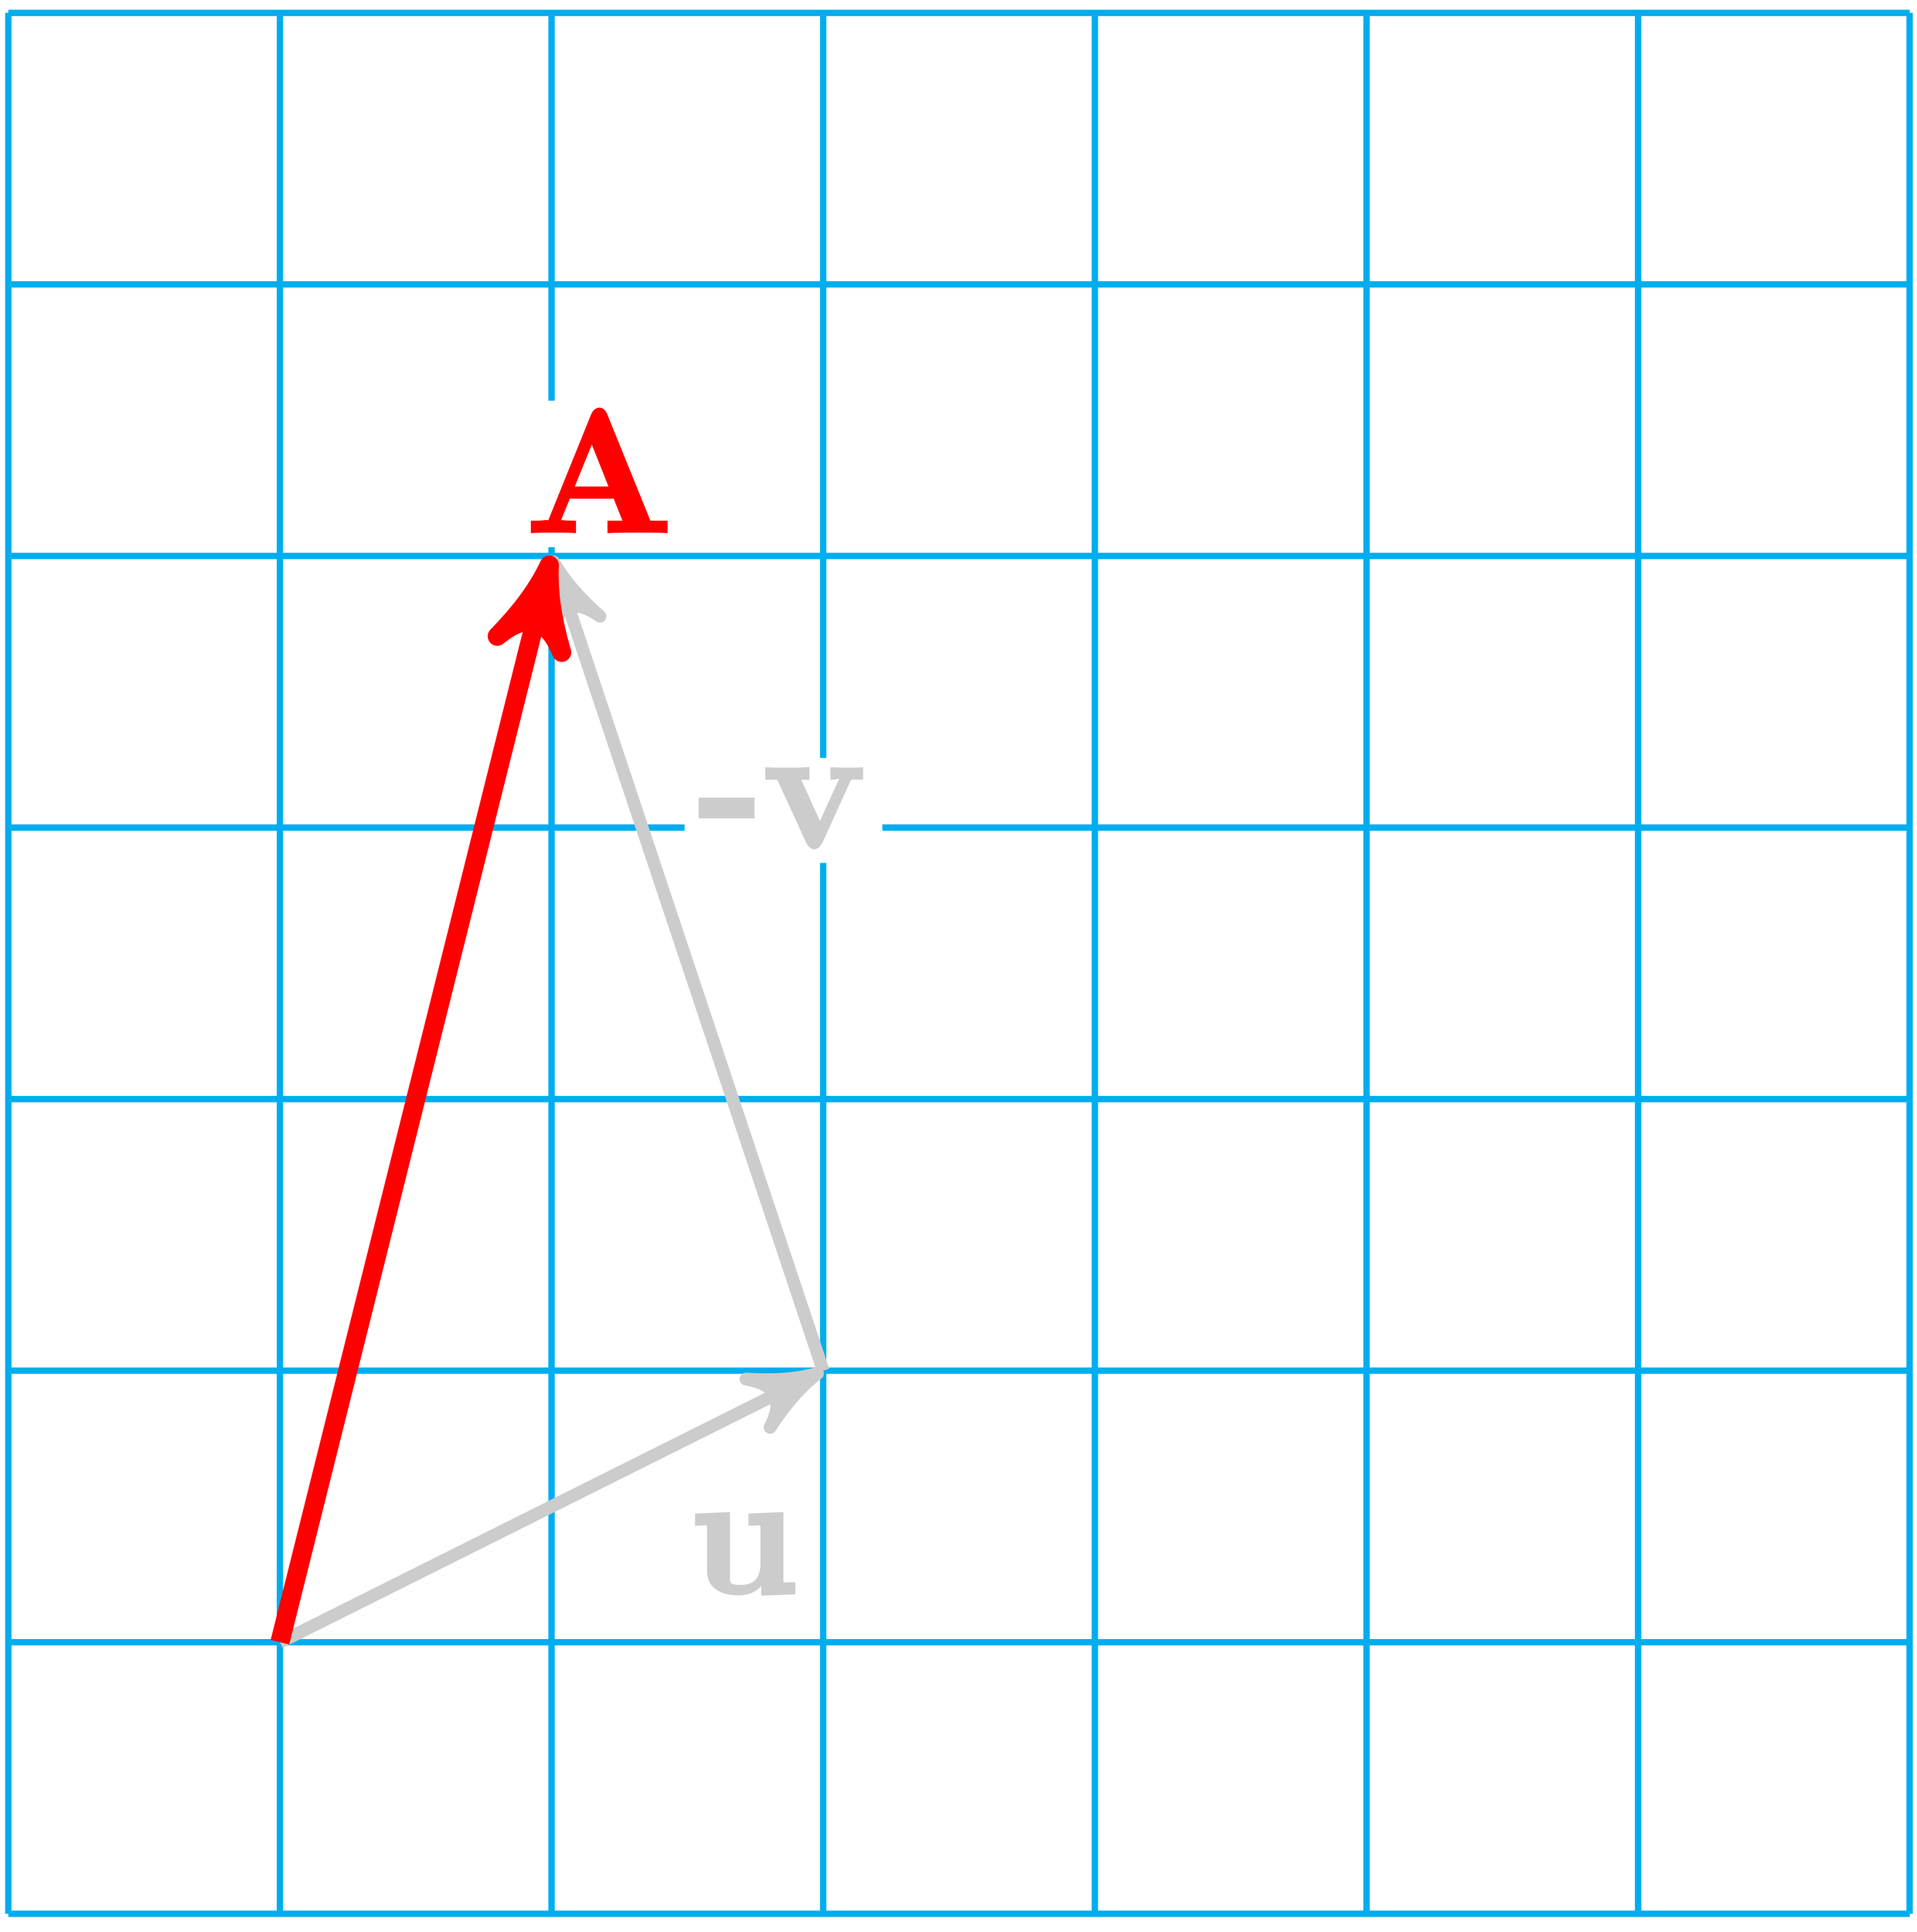
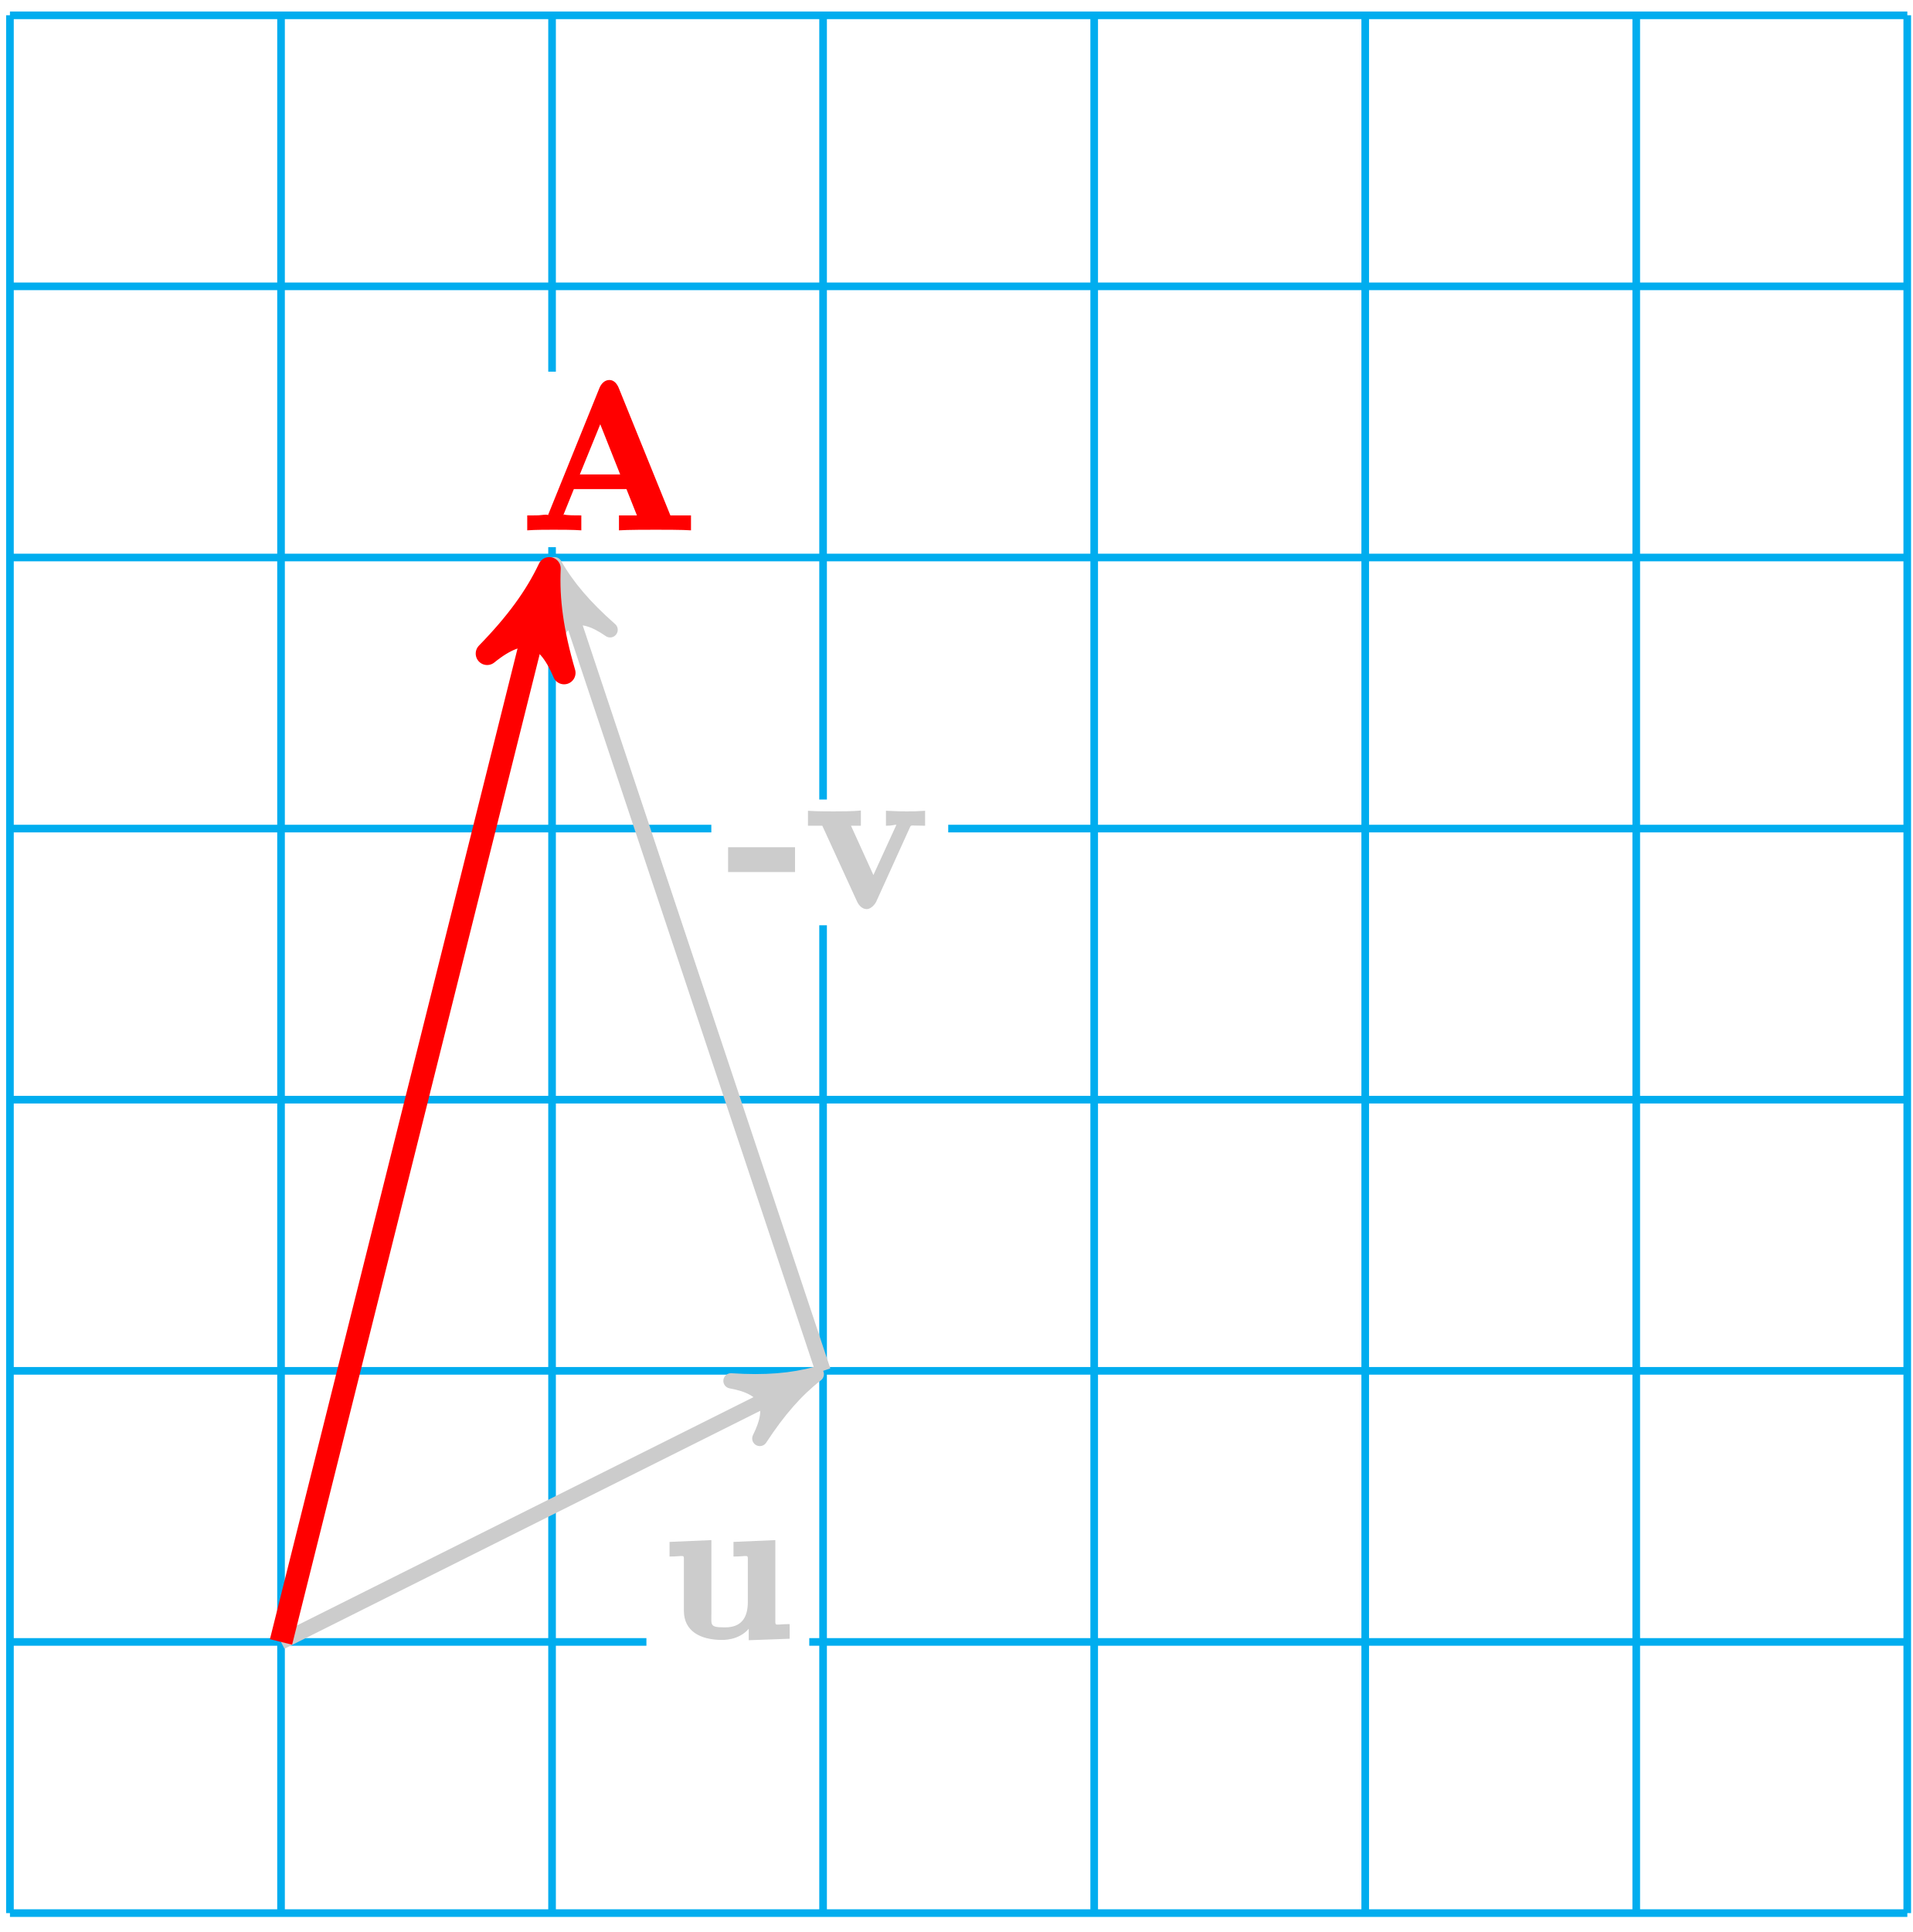
- <svg xmlns="http://www.w3.org/2000/svg" xmlns:xlink="http://www.w3.org/1999/xlink" width="120pt" height="121pt" viewBox="0 0 120 121" version="1.1">
+ <svg xmlns="http://www.w3.org/2000/svg" xmlns:xlink="http://www.w3.org/1999/xlink" width="100pt" height="101pt" viewBox="0 0 100 101" version="1.1">
  <defs>
    <g>
      <symbol overflow="visible" id="glyph0-0">
        <path style="stroke:none;" d="" />
      </symbol>
      <symbol overflow="visible" id="glyph0-1">
        <path style="stroke:none;" d="M 3.656 -4.906 L 3.656 -4.297 C 4.469 -4.297 4.406 -4.453 4.406 -4.031 L 4.406 -1.922 C 4.406 -1.094 4.062 -0.594 3.219 -0.594 C 2.406 -0.594 2.5 -0.703 2.5 -1.297 L 2.5 -5.156 L 0.312 -5.062 L 0.312 -4.297 C 1.125 -4.297 1.062 -4.453 1.062 -4.031 L 1.062 -1.469 C 1.062 -0.391 1.922 0.062 3.062 0.062 C 3.328 0.062 4.203 0.016 4.656 -0.812 L 4.453 -0.812 L 4.453 0.078 L 6.594 0 L 6.594 -0.766 C 5.797 -0.766 5.844 -0.609 5.844 -1.031 L 5.844 -5.156 L 3.656 -5.062 Z M 3.656 -4.906 " />
      </symbol>
      <symbol overflow="visible" id="glyph0-2">
        <path style="stroke:none;" d="M 3.484 -2.047 L 3.484 -3.188 L -0.016 -3.188 L -0.016 -1.891 L 3.484 -1.891 Z M 3.484 -2.047 " />
      </symbol>
      <symbol overflow="visible" id="glyph0-3">
        <path style="stroke:none;" d="M 5.453 -4.219 C 5.531 -4.375 5.453 -4.312 6.25 -4.312 L 6.25 -5.094 C 5.734 -5.062 5.719 -5.062 5.281 -5.062 C 4.984 -5.062 4.969 -5.062 4.203 -5.094 L 4.203 -4.312 C 4.641 -4.312 4.734 -4.406 4.734 -4.344 C 4.734 -4.328 4.781 -4.422 4.828 -4.531 L 3.547 -1.734 L 2.375 -4.312 L 2.891 -4.312 L 2.891 -5.109 C 2.516 -5.062 1.766 -5.062 1.469 -5.062 C 1.156 -5.062 0.531 -5.062 0.125 -5.094 L 0.125 -4.312 L 0.875 -4.312 L 2.688 -0.359 C 2.781 -0.156 2.953 0.047 3.203 0.047 C 3.375 0.047 3.578 -0.125 3.688 -0.328 Z M 5.453 -4.219 " />
      </symbol>
      <symbol overflow="visible" id="glyph0-4">
        <path style="stroke:none;" d="M 5.062 -7.438 C 4.984 -7.625 4.828 -7.844 4.578 -7.844 C 4.312 -7.844 4.141 -7.625 4.062 -7.438 L 1.406 -0.875 C 1.328 -0.703 1.469 -0.828 1.156 -0.797 C 0.891 -0.766 0.844 -0.766 0.609 -0.766 L 0.281 -0.766 L 0.281 0.016 C 0.703 -0.016 1.344 -0.016 1.656 -0.016 C 1.953 -0.016 2.734 -0.016 3.109 0.016 L 3.109 -0.766 C 2.75 -0.766 2.344 -0.766 2.203 -0.812 C 2.203 -0.828 2.156 -0.75 2.156 -0.75 L 2.719 -2.141 L 5.469 -2.141 L 6.016 -0.766 L 5.078 -0.766 L 5.078 0.016 C 5.562 -0.016 6.594 -0.016 7.016 -0.016 C 7.359 -0.016 8.453 -0.016 8.844 0.016 L 8.844 -0.766 L 7.766 -0.766 Z M 3.969 -5.859 L 5.141 -2.906 L 3.031 -2.906 L 4.234 -5.859 Z M 3.969 -5.859 " />
      </symbol>
    </g>
  </defs>
  <g id="surface1">
-     <path style="fill:none;stroke-width:0.399;stroke-linecap:butt;stroke-linejoin:miter;stroke:rgb(0%,67.839%,93.729%);stroke-opacity:1;stroke-miterlimit:10;" d="M -0 0.001 L 119.058 0.001 M -0 17.008 L 119.058 17.008 M -0 34.016 L 119.058 34.016 M -0 51.024 L 119.058 51.024 M -0 68.032 L 119.058 68.032 M -0 85.04 L 119.058 85.04 M -0 102.051 L 119.058 102.051 M -0 119.051 L 119.058 119.051 M -0 0.001 L -0 119.059 M 17.007 0.001 L 17.007 119.059 M 34.015 0.001 L 34.015 119.059 M 51.023 0.001 L 51.023 119.059 M 68.035 0.001 L 68.035 119.059 M 85.043 0.001 L 85.043 119.059 M 102.05 0.001 L 102.05 119.059 M 119.05 0.001 L 119.05 119.059 " transform="matrix(1,0,0,-1,0.52,119.86)" />
-     <path style="fill:none;stroke-width:0.797;stroke-linecap:butt;stroke-linejoin:miter;stroke:rgb(79.999%,79.999%,79.999%);stroke-opacity:1;stroke-miterlimit:10;" d="M 17.007 17.008 L 49.738 33.372 " transform="matrix(1,0,0,-1,0.52,119.86)" />
-     <path style="fill-rule:nonzero;fill:rgb(79.999%,79.999%,79.999%);fill-opacity:1;stroke-width:0.797;stroke-linecap:butt;stroke-linejoin:round;stroke:rgb(79.999%,79.999%,79.999%);stroke-opacity:1;stroke-miterlimit:10;" d="M 1.036 0.002 C -0.259 0.258 -1.553 0.775 -3.109 1.683 C -1.555 0.519 -1.555 -0.516 -3.109 -1.684 C -1.555 -0.777 -0.261 -0.259 1.036 0.002 Z M 1.036 0.002 " transform="matrix(0.898,-0.44897,-0.44897,-0.898,50.25848,86.48662)" />
-     <path style=" stroke:none;fill-rule:nonzero;fill:rgb(100%,100%,100%);fill-opacity:1;" d="M 50.824 94.172 L 42.305 94.172 L 42.305 100.746 L 50.824 100.746 Z M 50.824 94.172 " />
+     <path style="fill:none;stroke-width:0.399;stroke-linecap:butt;stroke-linejoin:miter;stroke:rgb(0%,67.839%,93.729%);stroke-opacity:1;stroke-miterlimit:10;" d="M -0 -0.002 L 99.214 -0.002 M -0 14.174 L 99.214 14.174 M -0 28.346 L 99.214 28.346 M -0 42.522 L 99.214 42.522 M -0 56.694 L 99.214 56.694 M -0 70.865 L 99.214 70.865 M -0 85.041 L 99.214 85.041 M -0 99.209 L 99.214 99.209 M -0 -0.002 L -0 99.213 M 14.175 -0.002 L 14.175 99.213 M 28.347 -0.002 L 28.347 99.213 M 42.519 -0.002 L 42.519 99.213 M 56.695 -0.002 L 56.695 99.213 M 70.867 -0.002 L 70.867 99.213 M 85.039 -0.002 L 85.039 99.213 M 99.21 -0.002 L 99.21 99.213 " transform="matrix(1,0,0,-1,0.52,100.01)" />
+     <path style="fill:none;stroke-width:0.797;stroke-linecap:butt;stroke-linejoin:miter;stroke:rgb(79.999%,79.999%,79.999%);stroke-opacity:1;stroke-miterlimit:10;" d="M 14.175 14.174 L 41.238 27.705 " transform="matrix(1,0,0,-1,0.52,100.01)" />
+     <path style="fill-rule:nonzero;fill:rgb(79.999%,79.999%,79.999%);fill-opacity:1;stroke-width:0.797;stroke-linecap:butt;stroke-linejoin:round;stroke:rgb(79.999%,79.999%,79.999%);stroke-opacity:1;stroke-miterlimit:10;" d="M 1.037 0.001 C -0.258 0.26 -1.554 0.777 -3.109 1.686 C -1.552 0.519 -1.556 -0.519 -3.107 -1.683 C -1.554 -0.778 -0.26 -0.259 1.037 0.001 Z M 1.037 0.001 " transform="matrix(0.89442,-0.4472,-0.4472,-0.89442,41.75705,72.30477)" />
+     <path style=" stroke:none;fill-rule:nonzero;fill:rgb(100%,100%,100%);fill-opacity:1;" d="M 42.316 79.992 L 33.801 79.992 L 33.801 86.566 L 42.316 86.566 Z M 42.316 79.992 " />
    <g style="fill:rgb(79.999%,79.999%,79.999%);fill-opacity:1;">
-       <use xlink:href="#glyph0-1" x="43.208" y="99.854" />
+       <use xlink:href="#glyph0-1" x="34.698" y="85.669" />
    </g>
-     <path style="fill:none;stroke-width:0.797;stroke-linecap:butt;stroke-linejoin:miter;stroke:rgb(79.999%,79.999%,79.999%);stroke-opacity:1;stroke-miterlimit:10;" d="M 51.023 34.016 L 34.468 83.68 " transform="matrix(1,0,0,-1,0.52,119.86)" />
-     <path style="fill-rule:nonzero;fill:rgb(79.999%,79.999%,79.999%);fill-opacity:1;stroke-width:0.797;stroke-linecap:butt;stroke-linejoin:round;stroke:rgb(79.999%,79.999%,79.999%);stroke-opacity:1;stroke-miterlimit:10;" d="M 1.035 0.002 C -0.26 0.261 -1.552 0.778 -3.11 1.684 C -1.552 0.519 -1.552 -0.518 -3.108 -1.682 C -1.552 -0.777 -0.26 -0.257 1.035 0.002 Z M 1.035 0.002 " transform="matrix(-0.31651,-0.94962,-0.94962,0.31651,34.98959,36.17804)" />
-     <path style=" stroke:none;fill-rule:nonzero;fill:rgb(100%,100%,100%);fill-opacity:1;" d="M 55.25 47.469 L 42.863 47.469 L 42.863 54.043 L 55.25 54.043 Z M 55.25 47.469 " />
+     <path style="fill:none;stroke-width:0.797;stroke-linecap:butt;stroke-linejoin:miter;stroke:rgb(79.999%,79.999%,79.999%);stroke-opacity:1;stroke-miterlimit:10;" d="M 42.519 28.346 L 28.8 69.506 " transform="matrix(1,0,0,-1,0.52,100.01)" />
+     <path style="fill-rule:nonzero;fill:rgb(79.999%,79.999%,79.999%);fill-opacity:1;stroke-width:0.797;stroke-linecap:butt;stroke-linejoin:round;stroke:rgb(79.999%,79.999%,79.999%);stroke-opacity:1;stroke-miterlimit:10;" d="M 1.038 0 C -0.258 0.259 -1.553 0.778 -3.107 1.682 C -1.553 0.518 -1.553 -0.518 -3.109 -1.682 C -1.553 -0.777 -0.258 -0.259 1.038 0 Z M 1.038 0 " transform="matrix(-0.31653,-0.94962,-0.94962,0.31653,29.3209,30.50532)" />
+     <path style=" stroke:none;fill-rule:nonzero;fill:rgb(100%,100%,100%);fill-opacity:1;" d="M 49.582 41.797 L 37.195 41.797 L 37.195 48.371 L 49.582 48.371 Z M 49.582 41.797 " />
    <g style="fill:rgb(79.999%,79.999%,79.999%);fill-opacity:1;">
-       <use xlink:href="#glyph0-2" x="43.758" y="53.144" />
-       <use xlink:href="#glyph0-3" x="47.793" y="53.144" />
+       <use xlink:href="#glyph0-2" x="38.088" y="47.479" />
+       <use xlink:href="#glyph0-3" x="42.123" y="47.479" />
    </g>
-     <path style="fill:none;stroke-width:1.196;stroke-linecap:butt;stroke-linejoin:miter;stroke:rgb(100%,0%,0%);stroke-opacity:1;stroke-miterlimit:10;" d="M 17.007 17.008 L 33.562 83.227 " transform="matrix(1,0,0,-1,0.52,119.86)" />
-     <path style="fill-rule:nonzero;fill:rgb(100%,0%,0%);fill-opacity:1;stroke-width:1.196;stroke-linecap:butt;stroke-linejoin:round;stroke:rgb(100%,0%,0%);stroke-opacity:1;stroke-miterlimit:10;" d="M 1.277 -0.001 C -0.318 0.319 -1.911 0.958 -3.825 2.074 C -1.911 0.636 -1.914 -0.638 -3.825 -2.072 C -1.911 -0.955 -0.319 -0.319 1.277 -0.001 Z M 1.277 -0.001 " transform="matrix(0.24309,-0.97238,-0.97238,-0.24309,34.0832,36.63199)" />
-     <path style=" stroke:none;fill-rule:nonzero;fill:rgb(100%,100%,100%);fill-opacity:1;" d="M 42.996 25.098 L 32.059 25.098 L 32.059 34.273 L 42.996 34.273 Z M 42.996 25.098 " />
+     <path style="fill:none;stroke-width:1.196;stroke-linecap:butt;stroke-linejoin:miter;stroke:rgb(100%,0%,0%);stroke-opacity:1;stroke-miterlimit:10;" d="M 14.175 14.174 L 27.894 69.049 " transform="matrix(1,0,0,-1,0.52,100.01)" />
+     <path style="fill-rule:nonzero;fill:rgb(100%,0%,0%);fill-opacity:1;stroke-width:1.196;stroke-linecap:butt;stroke-linejoin:round;stroke:rgb(100%,0%,0%);stroke-opacity:1;stroke-miterlimit:10;" d="M 1.276 -0.001 C -0.318 0.318 -1.911 0.958 -3.825 2.074 C -1.911 0.636 -1.911 -0.636 -3.827 -2.074 C -1.912 -0.955 -0.32 -0.319 1.276 -0.001 Z M 1.276 -0.001 " transform="matrix(0.24251,-0.97014,-0.97014,-0.24251,28.41258,30.96007)" />
+     <path style=" stroke:none;fill-rule:nonzero;fill:rgb(100%,100%,100%);fill-opacity:1;" d="M 37.324 19.43 L 26.387 19.43 L 26.387 28.605 L 37.324 28.605 Z M 37.324 19.43 " />
    <g style="fill:rgb(100%,0%,0%);fill-opacity:1;">
-       <use xlink:href="#glyph0-4" x="32.958" y="33.374" />
+       <use xlink:href="#glyph0-4" x="27.288" y="27.709" />
    </g>
  </g>
</svg>
